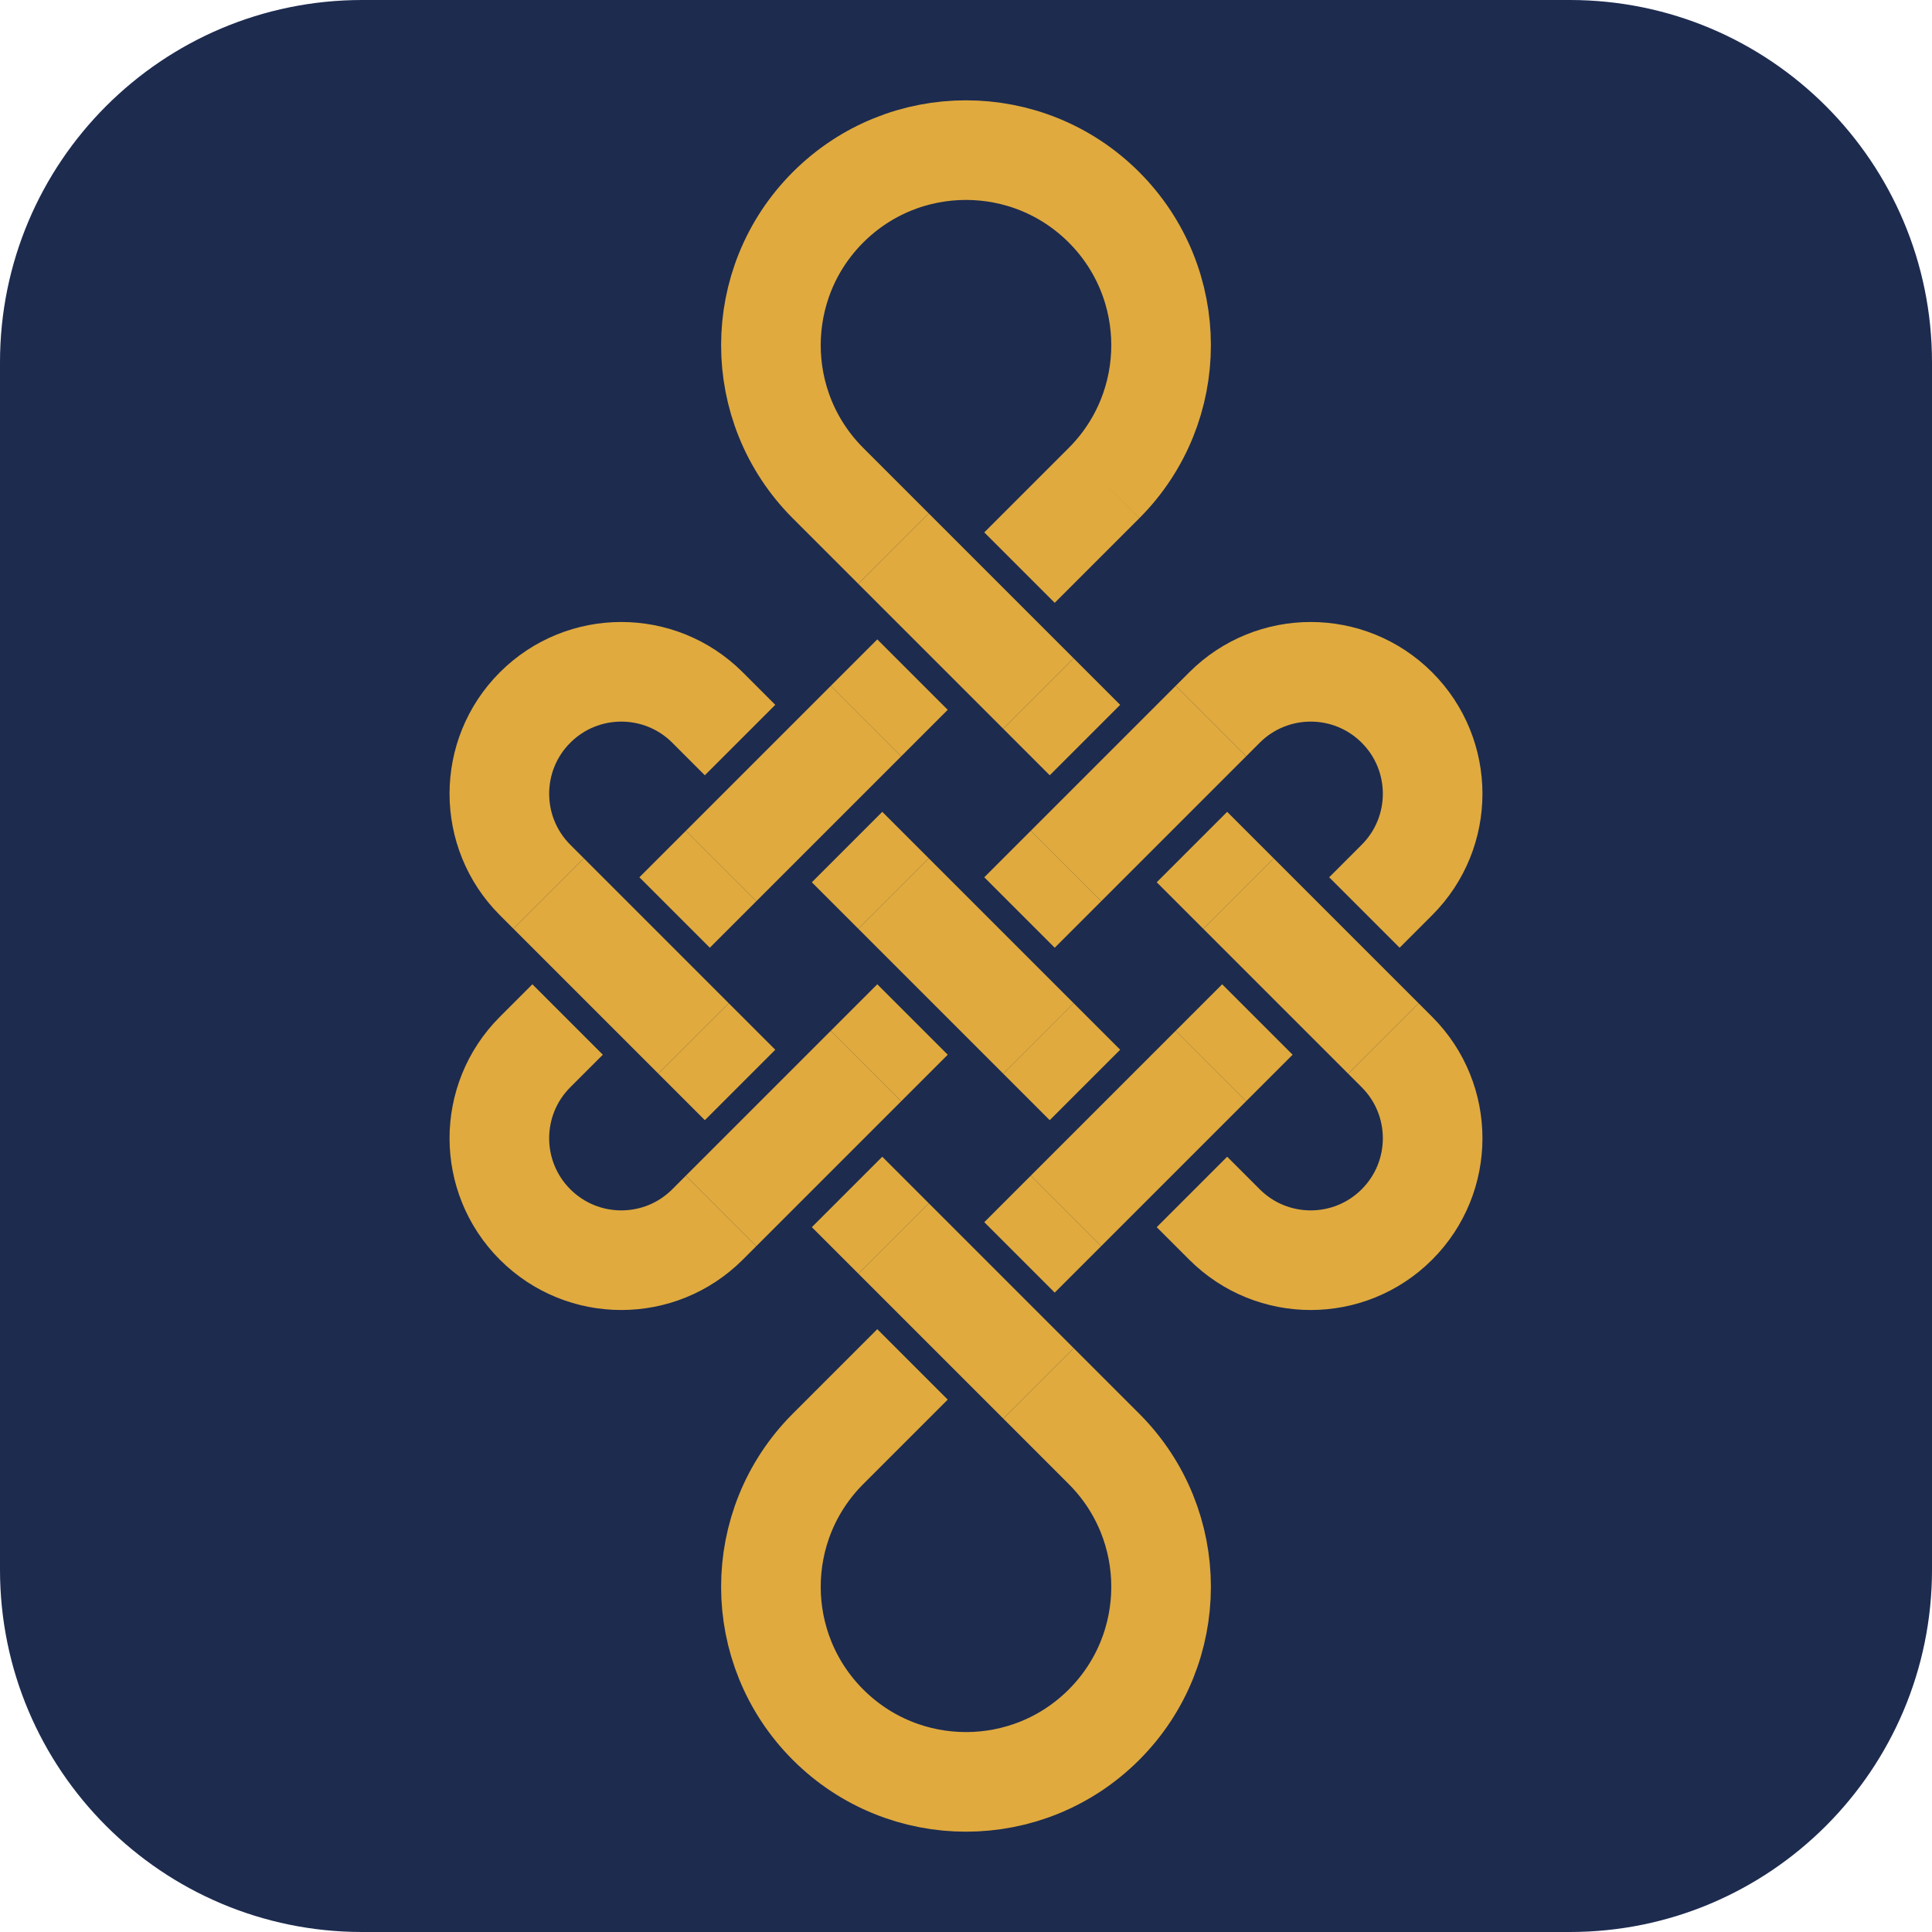
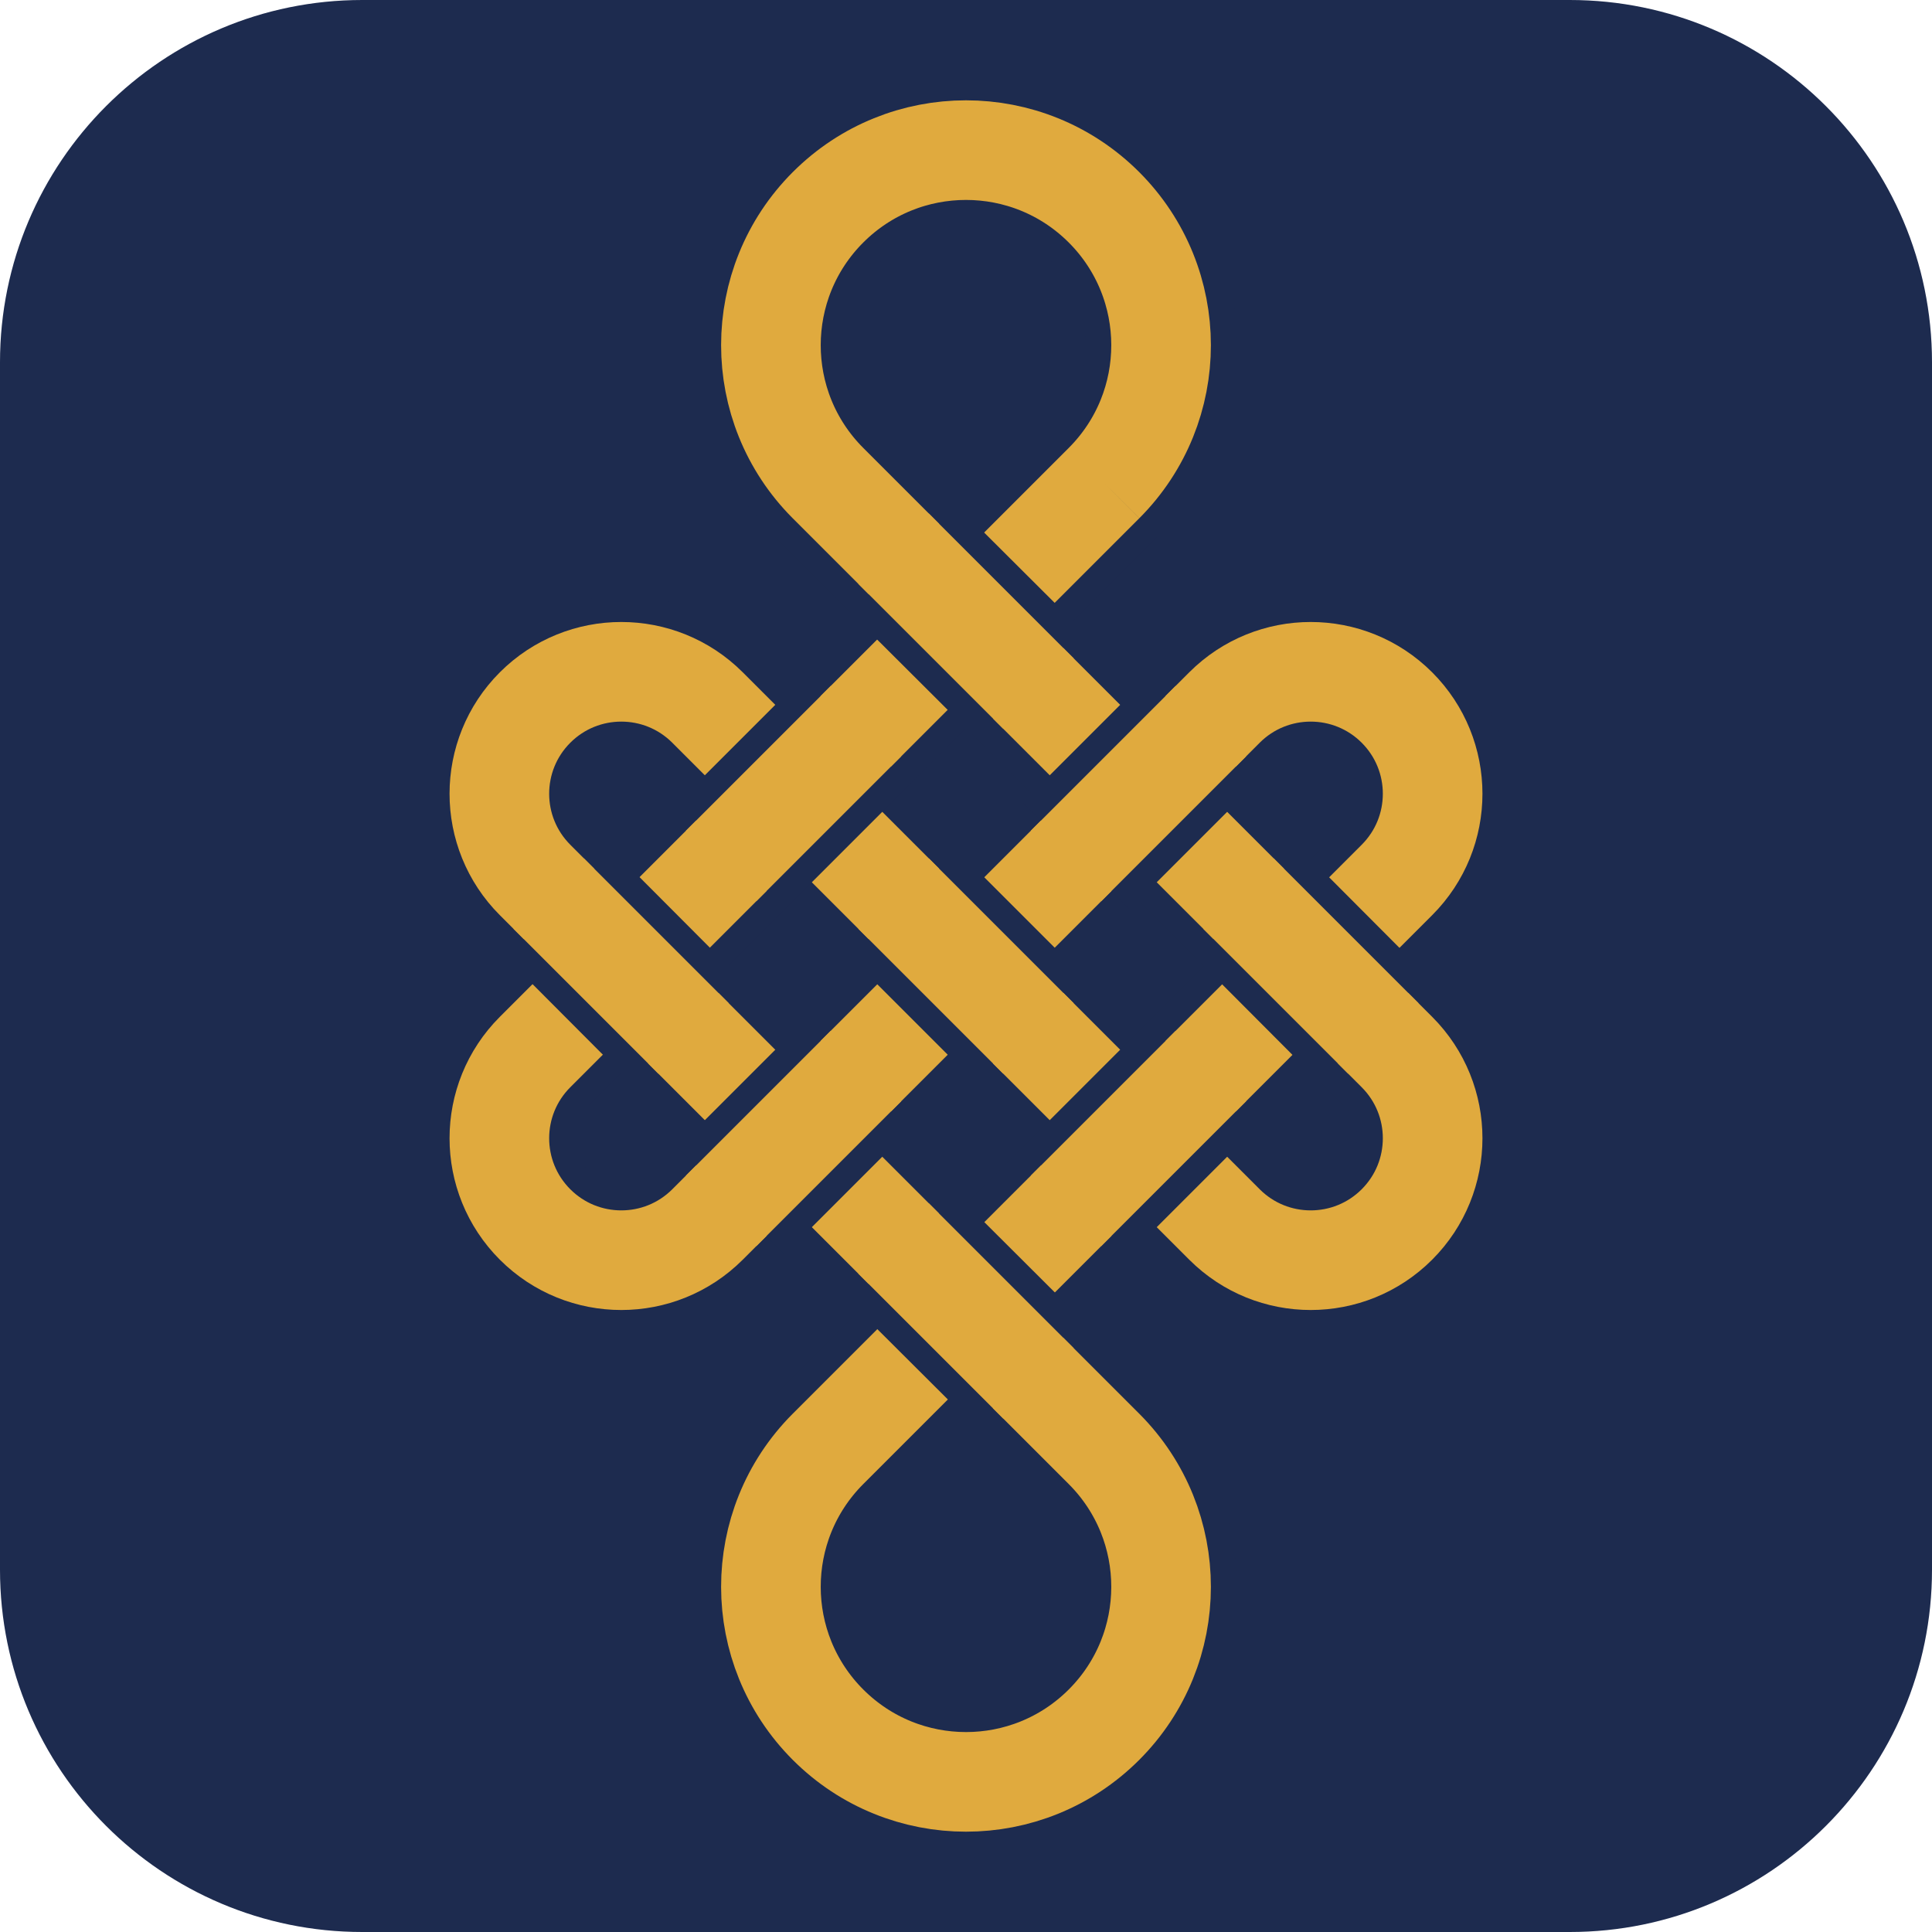
<svg xmlns="http://www.w3.org/2000/svg" viewBox="0 0 512 512">
  <rect width="512" height="512" rx="96" fill="#1d2b4f" />
  <g fill="none" stroke-linejoin="round">
    <path d="M292.6 128.0 L141.8 278.8 A32.3 32.3 0 0 0 187.5 324.5 L324.5 187.5 A32.3 32.3 0 0 1 370.2 233.2 L219.4 384.0 A51.7 51.7 0 1 0 292.6 384.0 L141.8 233.2 A32.3 32.3 0 0 1 187.5 187.5 L324.5 324.5 A32.3 32.3 0 0 0 370.2 278.8 L219.4 128.0 A51.7 51.7 0 1 1 292.6 128.0" stroke="#1d2b4f" stroke-width="40.1" />
    <path d="M292.6 128.0 L141.8 278.8 A32.3 32.3 0 0 0 187.5 324.5 L324.5 187.5 A32.3 32.3 0 0 1 370.2 233.2 L219.4 384.0 A51.7 51.7 0 1 0 292.6 384.0 L141.8 233.2 A32.3 32.3 0 0 1 187.5 187.5 L324.5 324.5 A32.3 32.3 0 0 0 370.2 278.8 L219.4 128.0 A51.7 51.7 0 1 1 292.6 128.0" stroke="#e0aa3e" stroke-width="26.4" />
-     <path d="M236.8 145.4L275.2 183.8" stroke="#1d2b4f" stroke-width="40.1" />
+     <path d="M239.5 148.2L272.5 181.1" stroke="#1d2b4f" stroke-width="40.1" stroke-linecap="butt" />
    <path d="M236.8 145.4L275.2 183.8" stroke="#e0aa3e" stroke-width="26.4" stroke-linecap="butt" />
-     <path d="M229.5 191.1L191.1 229.5" stroke="#1d2b4f" stroke-width="40.1" />
+     <path d="M226.8 193.8L193.8 226.8" stroke="#1d2b4f" stroke-width="40.1" stroke-linecap="butt" />
    <path d="M229.5 191.1L191.1 229.5" stroke="#e0aa3e" stroke-width="26.4" stroke-linecap="butt" />
-     <path d="M145.4 236.8L183.8 275.2" stroke="#1d2b4f" stroke-width="40.1" />
+     <path d="M148.2 239.5L181.1 272.5" stroke="#1d2b4f" stroke-width="40.1" stroke-linecap="butt" />
    <path d="M145.4 236.8L183.8 275.2" stroke="#e0aa3e" stroke-width="26.4" stroke-linecap="butt" />
-     <path d="M320.9 191.1L282.5 229.5" stroke="#1d2b4f" stroke-width="40.1" />
+     <path d="M318.2 193.8L285.2 226.8" stroke="#1d2b4f" stroke-width="40.1" stroke-linecap="butt" />
    <path d="M320.9 191.1L282.5 229.5" stroke="#e0aa3e" stroke-width="26.4" stroke-linecap="butt" />
-     <path d="M236.8 236.8L275.2 275.2" stroke="#1d2b4f" stroke-width="40.1" />
+     <path d="M239.5 239.5L272.5 272.5" stroke="#1d2b4f" stroke-width="40.1" stroke-linecap="butt" />
    <path d="M236.8 236.8L275.2 275.2" stroke="#e0aa3e" stroke-width="26.4" stroke-linecap="butt" />
-     <path d="M229.5 282.5L191.1 320.9" stroke="#1d2b4f" stroke-width="40.1" />
+     <path d="M226.8 285.2L193.8 318.2" stroke="#1d2b4f" stroke-width="40.1" stroke-linecap="butt" />
    <path d="M229.5 282.5L191.1 320.9" stroke="#e0aa3e" stroke-width="26.4" stroke-linecap="butt" />
-     <path d="M328.2 236.8L366.6 275.2" stroke="#1d2b4f" stroke-width="40.1" />
+     <path d="M330.9 239.5L363.8 272.5" stroke="#1d2b4f" stroke-width="40.1" stroke-linecap="butt" />
    <path d="M328.2 236.8L366.6 275.2" stroke="#e0aa3e" stroke-width="26.4" stroke-linecap="butt" />
-     <path d="M320.9 282.5L282.5 320.9" stroke="#1d2b4f" stroke-width="40.1" />
+     <path d="M318.2 285.2L285.2 318.2" stroke="#1d2b4f" stroke-width="40.1" stroke-linecap="butt" />
    <path d="M320.9 282.5L282.5 320.9" stroke="#e0aa3e" stroke-width="26.4" stroke-linecap="butt" />
-     <path d="M236.8 328.2L275.2 366.6" stroke="#1d2b4f" stroke-width="40.1" />
+     <path d="M239.5 330.9L272.5 363.8" stroke="#1d2b4f" stroke-width="40.1" stroke-linecap="butt" />
    <path d="M236.8 328.2L275.2 366.6" stroke="#e0aa3e" stroke-width="26.4" stroke-linecap="butt" />
  </g>
</svg>
